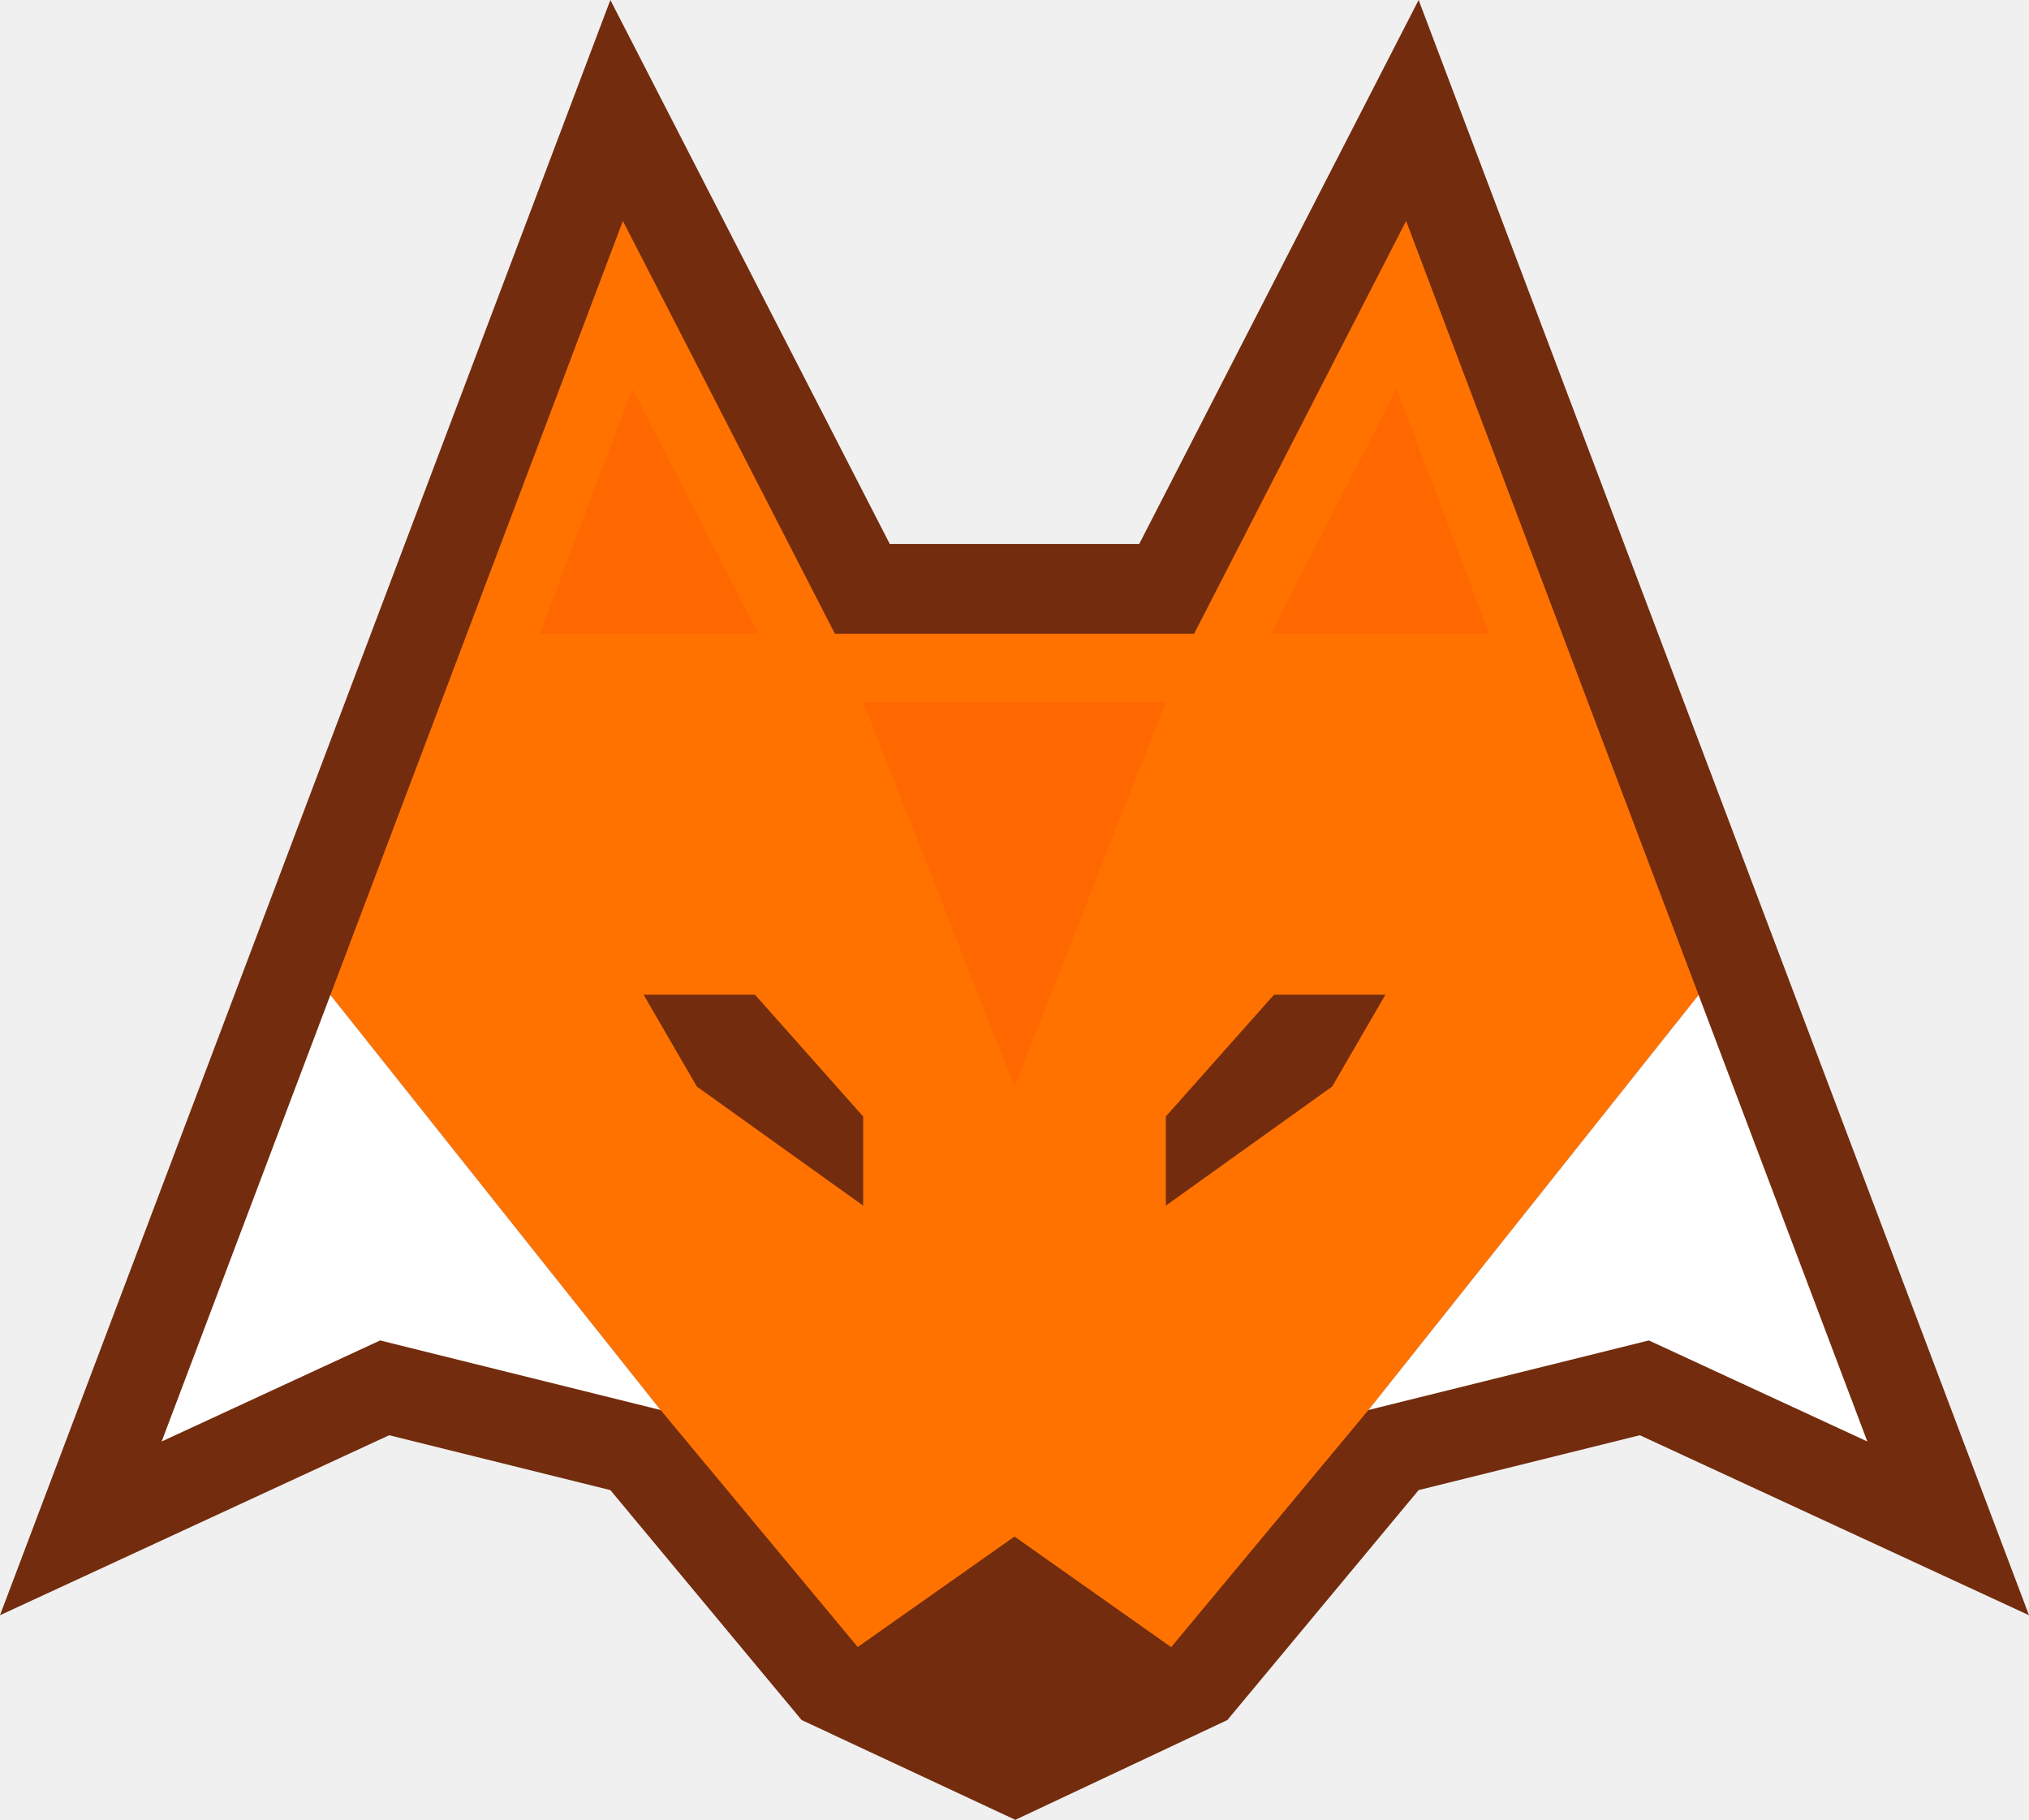
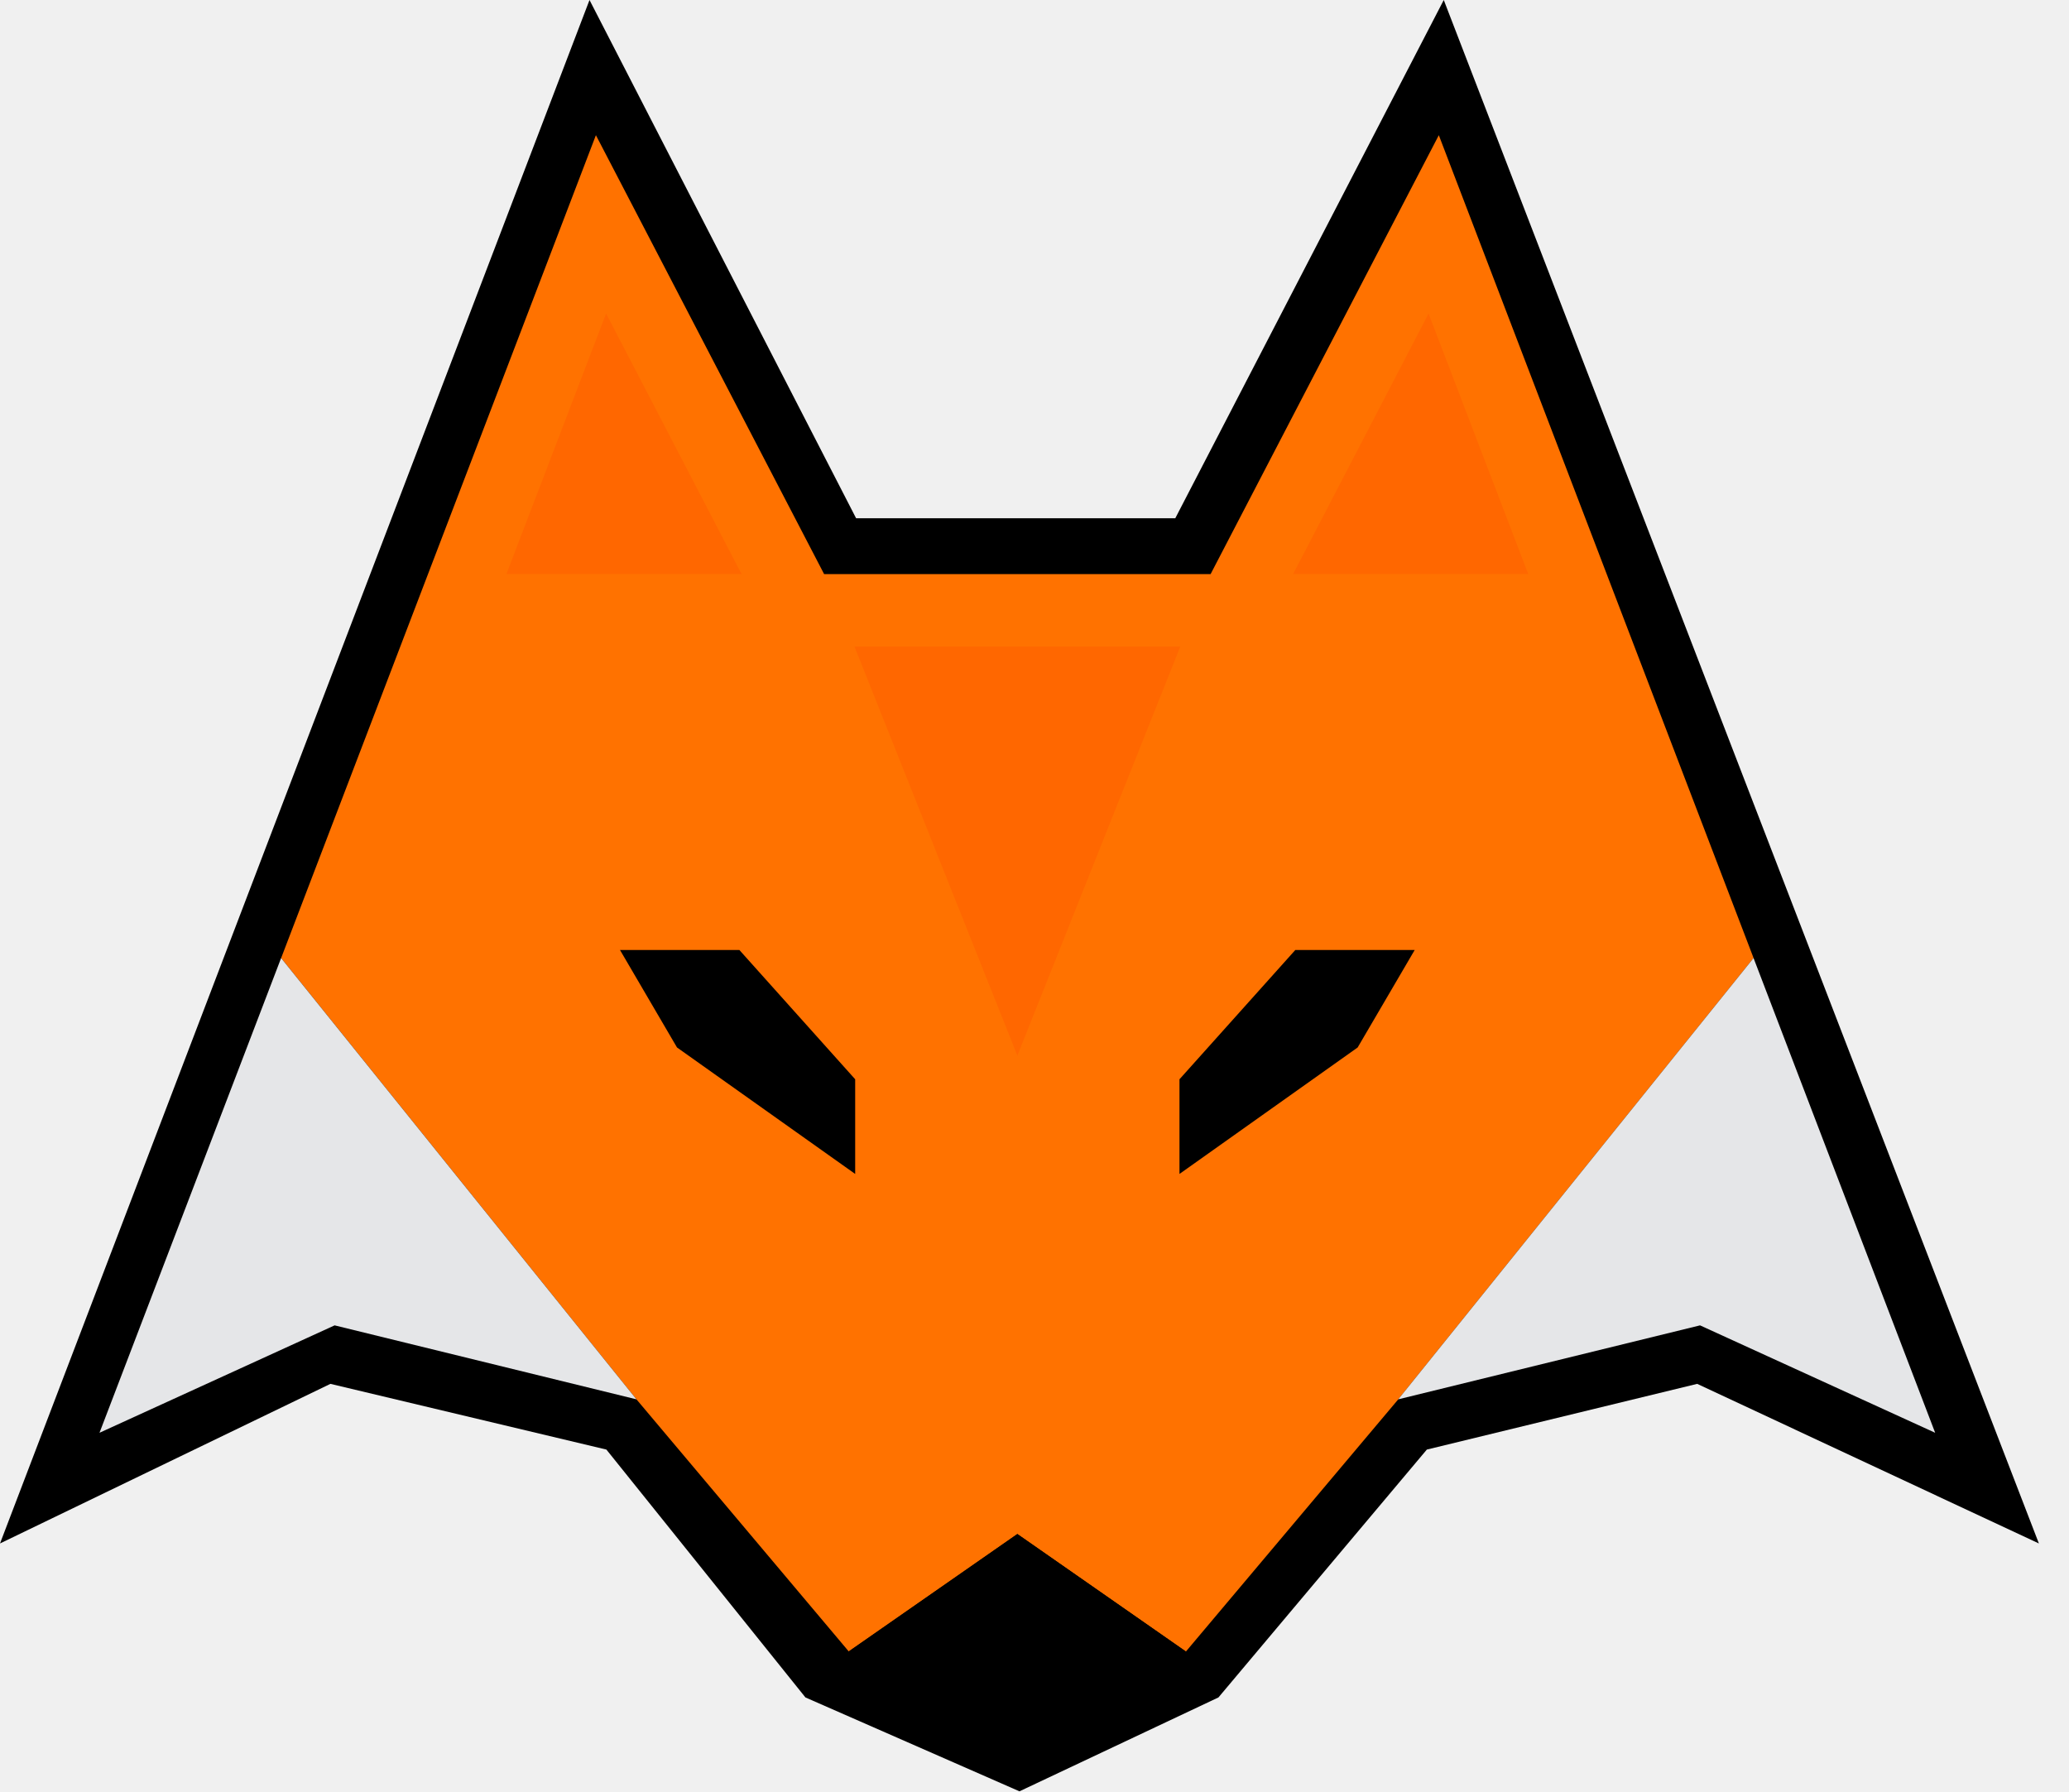
- <svg xmlns="http://www.w3.org/2000/svg" viewBox="0 0 1220 1094" width="1220" height="1094">
-   <defs>
-     <style>.cls-1{fill:#732c0d;}.cls-2{fill:#ff7200;}.cls-3{fill:#ff6700;}.cls-4{fill:#fff;}</style>
-   </defs>
-   <g id="Слой_2" data-name="Слой 2">
-     <g id="Слой_2-2" data-name="Слой 2">
-       <polygon class="cls-1" points="367 0 0 971 234 862.79 367 895.78 482 1034 610.5 1094 738 1034 853 895.78 986 862.79 1220 971 853 0 685 327 535 327 367 0" />
-       <polygon class="cls-2" points="1021.33 598.1 822.81 847.63 704.16 990.25 610 923.8 515.79 990.18 397.19 847.63 198.67 598.1 374.53 132.82 502.03 381 717.97 381 845.47 132.82 1021.33 598.1" />
-       <polygon class="cls-3" points="455.94 381 324.56 381 380.24 233.67 455.94 381" />
-       <polygon class="cls-3" points="895.44 381 764.06 381 839.75 233.67 895.44 381" />
-       <polygon class="cls-4" points="397.19 847.63 228.57 805.81 97.2 866.55 198.67 598.1 397.19 847.63" />
-       <polygon class="cls-4" points="1122.79 866.55 991.43 805.81 822.81 847.63 1021.33 598.1 1122.79 866.55" />
-       <polygon class="cls-1" points="704.16 990.25 610.41 1034.36 515.79 990.18 610 923.8 704.16 990.25" />
-       <polygon class="cls-3" points="519 422 610 653.28 701 422 519 422" />
-       <polygon class="cls-1" points="387 598 454 598 519 671.18 519 724.76 419 653.18 387 598" />
-       <polygon class="cls-1" points="766 598 701 671.18 701 724.76 801 653.17 833 598 766 598" />
-     </g>
-   </g>
+ <svg xmlns="http://www.w3.org/2000/svg" width="134" height="116" viewBox="0 0 67 58" fill="none">
+   <path d="M27.723 16.78L19.09 0L0 49.975L10.7 44.807L19.637 46.935L26.082 54.96L33.013 58L39.457 54.96L46.205 46.935L54.96 44.807L66.025 49.975L46.753 0L38.059 16.78H27.723Z" fill="black" />
+   <path d="M56.786 31.02L45.28 45.308L38.403 53.474L32.945 49.669L27.485 53.471L20.61 45.308L9.104 31.02L19.297 4.377L26.687 18.588H39.203L46.593 4.377L56.786 31.02Z" fill="#FF7200" />
+   <path d="M24.014 18.588H16.399L19.627 10.152L24.014 18.588Z" fill="#FF6700" />
+   <path d="M49.489 18.588H41.874L46.261 10.152L49.489 18.588Z" fill="#FF6700" />
+   <path d="M20.61 45.308L10.836 42.913L3.222 46.391L9.103 31.02L20.61 45.308Z" fill="#E5E6E8" />
+   <path d="M62.666 46.391L55.052 42.913L45.279 45.308L56.785 31.02L62.666 46.391Z" fill="#E5E6E8" />
+   <path d="M38.403 53.474L32.969 56L27.485 53.47L32.945 49.669L38.403 53.474Z" fill="black" />
+   <path d="M27.671 20.936L32.945 34.179L38.22 20.936H27.671Z" fill="#FF6700" />
+   <path d="M20.077 30.759H23.943L27.693 34.945V38.01L21.923 33.915L20.077 30.759Z" fill="black" />
+   <path d="M41.946 30.759L38.195 34.945V38.01L43.965 33.915L45.812 30.759H41.946Z" fill="black" />
</svg>
